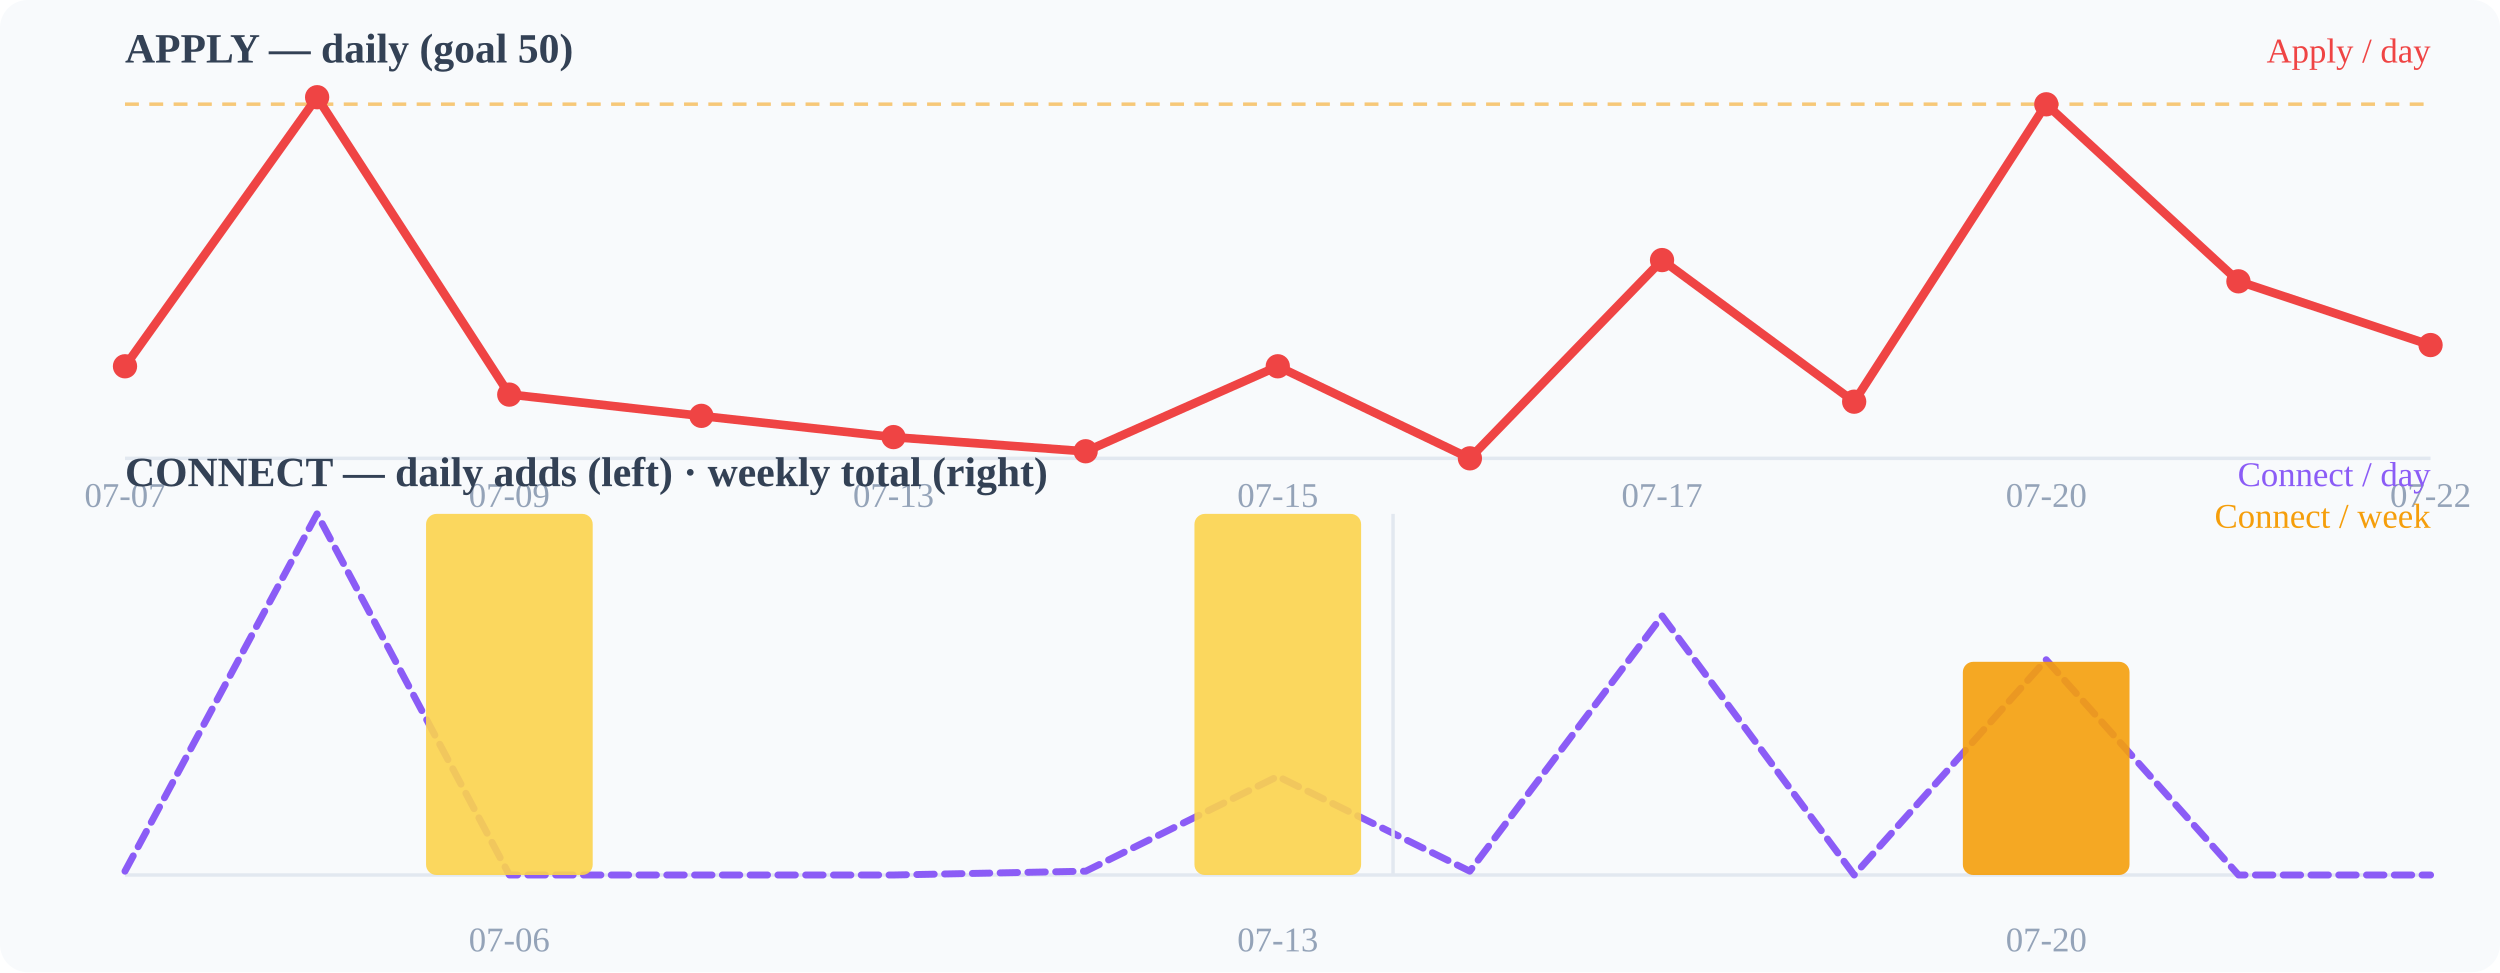
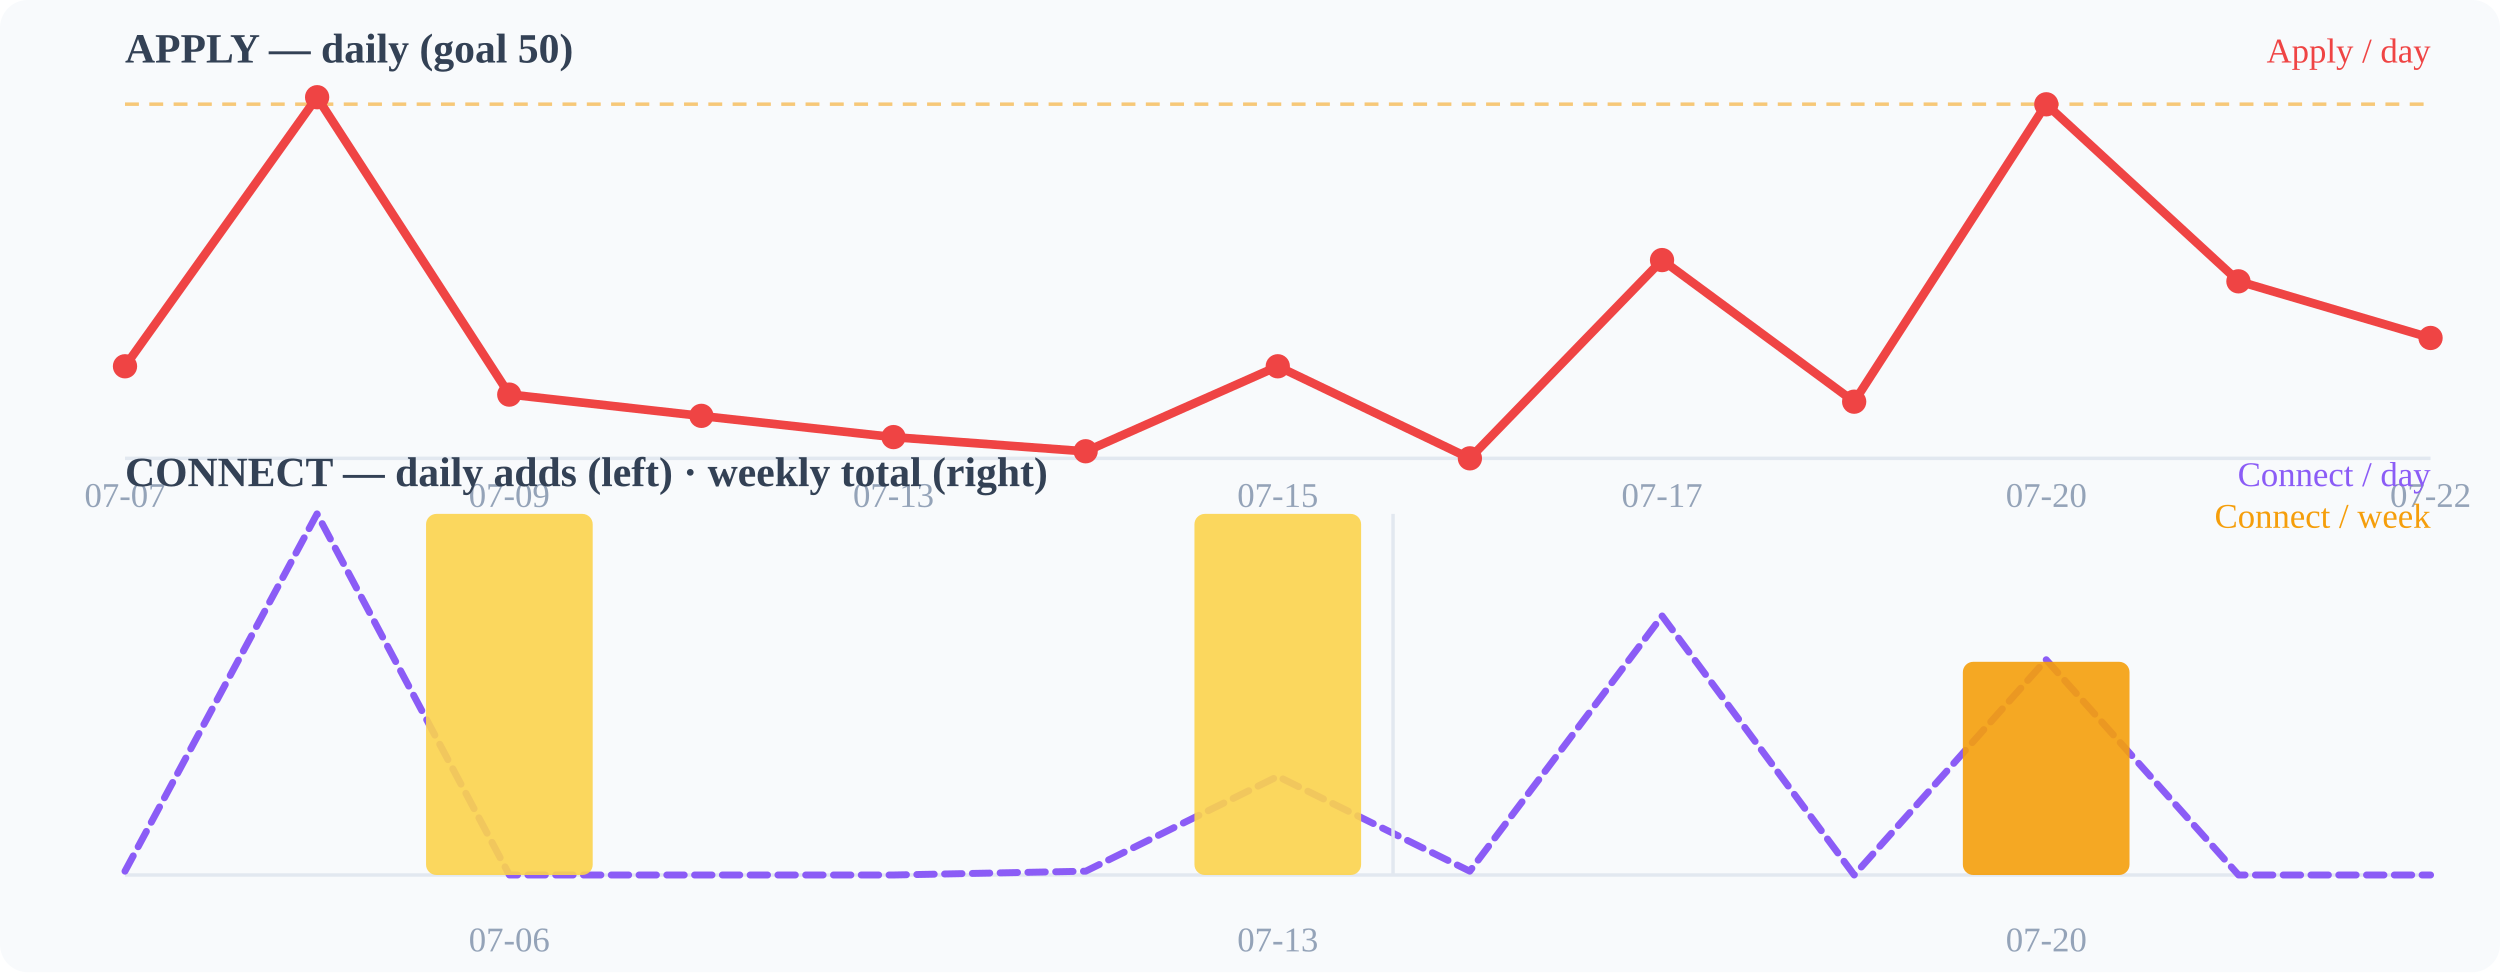
<svg xmlns="http://www.w3.org/2000/svg" width="720" height="280" viewBox="0 0 720 280">
  <rect width="720" height="280" fill="#f8fafc" rx="8" />
  <text x="36" y="18" font-size="12" font-weight="600" fill="#334155">APPLY — daily (goal 50)</text>
  <line x1="36" y1="132" x2="700" y2="132" stroke="#e2e8f0" stroke-width="1" />
  <line x1="36" y1="30.0" x2="700" y2="30.0" stroke="#f59e0b" stroke-width="1" stroke-dasharray="4 3" opacity="0.55" />
-   <polyline points="36.0,105.5 91.3,28.0 146.7,113.6 202.0,119.8 257.3,125.9 312.7,130.0 368.0,105.5 423.3,132.0 478.7,74.9 534.0,115.7 589.3,30.0 644.7,81.0 700.0,99.4" fill="none" stroke="#ef4444" stroke-width="2.5" stroke-linecap="round" stroke-linejoin="round" />
+   <polyline points="36.0,105.5 91.3,28.0 146.7,113.6 202.0,119.8 257.3,125.9 312.7,130.0 368.0,105.5 423.3,132.0 478.7,74.9 534.0,115.7 589.3,30.0 644.7,81.0 700.0,97.3" fill="none" stroke="#ef4444" stroke-width="2.5" stroke-linecap="round" stroke-linejoin="round" />
  <circle cx="36" cy="105.49" r="3.5" fill="#ef4444" />
  <circle cx="91.333" cy="28" r="3.5" fill="#ef4444" />
  <circle cx="146.667" cy="113.647" r="3.5" fill="#ef4444" />
  <circle cx="202" cy="119.765" r="3.5" fill="#ef4444" />
  <circle cx="257.333" cy="125.882" r="3.5" fill="#ef4444" />
  <circle cx="312.667" cy="129.961" r="3.5" fill="#ef4444" />
  <circle cx="368" cy="105.49" r="3.5" fill="#ef4444" />
  <circle cx="423.333" cy="132" r="3.5" fill="#ef4444" />
  <circle cx="478.667" cy="74.902" r="3.5" fill="#ef4444" />
  <circle cx="534" cy="115.686" r="3.5" fill="#ef4444" />
  <circle cx="589.333" cy="30.039" r="3.5" fill="#ef4444" />
  <circle cx="644.667" cy="81.02" r="3.5" fill="#ef4444" />
-   <circle cx="700" cy="99.373" r="3.5" fill="#ef4444" />
+   <circle cx="700" cy="97.333" r="3.5" fill="#ef4444" />
  <text x="36" y="146" font-size="10" fill="#94a3b8" text-anchor="middle">07-07</text>
  <text x="146.667" y="146" font-size="10" fill="#94a3b8" text-anchor="middle">07-09</text>
  <text x="257.333" y="146" font-size="10" fill="#94a3b8" text-anchor="middle">07-13</text>
  <text x="368" y="146" font-size="10" fill="#94a3b8" text-anchor="middle">07-15</text>
  <text x="478.667" y="146" font-size="10" fill="#94a3b8" text-anchor="middle">07-17</text>
  <text x="589.333" y="146" font-size="10" fill="#94a3b8" text-anchor="middle">07-20</text>
  <text x="700" y="146" font-size="10" fill="#94a3b8" text-anchor="middle">07-22</text>
  <text x="36" y="140" font-size="12" font-weight="600" fill="#334155">CONNECT — daily adds (left) · weekly total (right)</text>
  <line x1="36" y1="252" x2="700" y2="252" stroke="#e2e8f0" stroke-width="1" />
  <polyline points="36.0,250.9 91.3,148.0 146.7,252.0 202.0,252.0 257.3,252.0 312.7,250.9 368.0,223.6 423.3,250.9 478.7,177.4 534.0,252.0 589.3,190.0 644.7,252.0 700.0,252.0" fill="none" stroke="#8b5cf6" stroke-width="2" stroke-linecap="round" stroke-linejoin="round" stroke-dasharray="5 3" />
  <rect x="122.7" y="148.0" width="48" height="104.0" rx="3" fill="#fcd34d" opacity="0.9" />
  <rect x="344.0" y="148.0" width="48" height="104.0" rx="3" fill="#fcd34d" opacity="0.9" />
  <rect x="565.3" y="190.6" width="48" height="61.4" rx="3" fill="#f59e0b" opacity="0.9" />
  <line x1="401.2" y1="148" x2="401.2" y2="252" stroke="#e2e8f0" stroke-width="1" />
  <text x="146.667" y="274" font-size="10" fill="#94a3b8" text-anchor="middle">07-06</text>
  <text x="368" y="274" font-size="10" fill="#94a3b8" text-anchor="middle">07-13</text>
  <text x="589.333" y="274" font-size="10" fill="#94a3b8" text-anchor="middle">07-20</text>
  <text x="700" y="18" font-size="10" fill="#ef4444" text-anchor="end">Apply / day</text>
  <text x="700" y="140" font-size="10" fill="#8b5cf6" text-anchor="end">Connect / day</text>
  <text x="700" y="152" font-size="10" fill="#f59e0b" text-anchor="end">Connect / week</text>
</svg>
